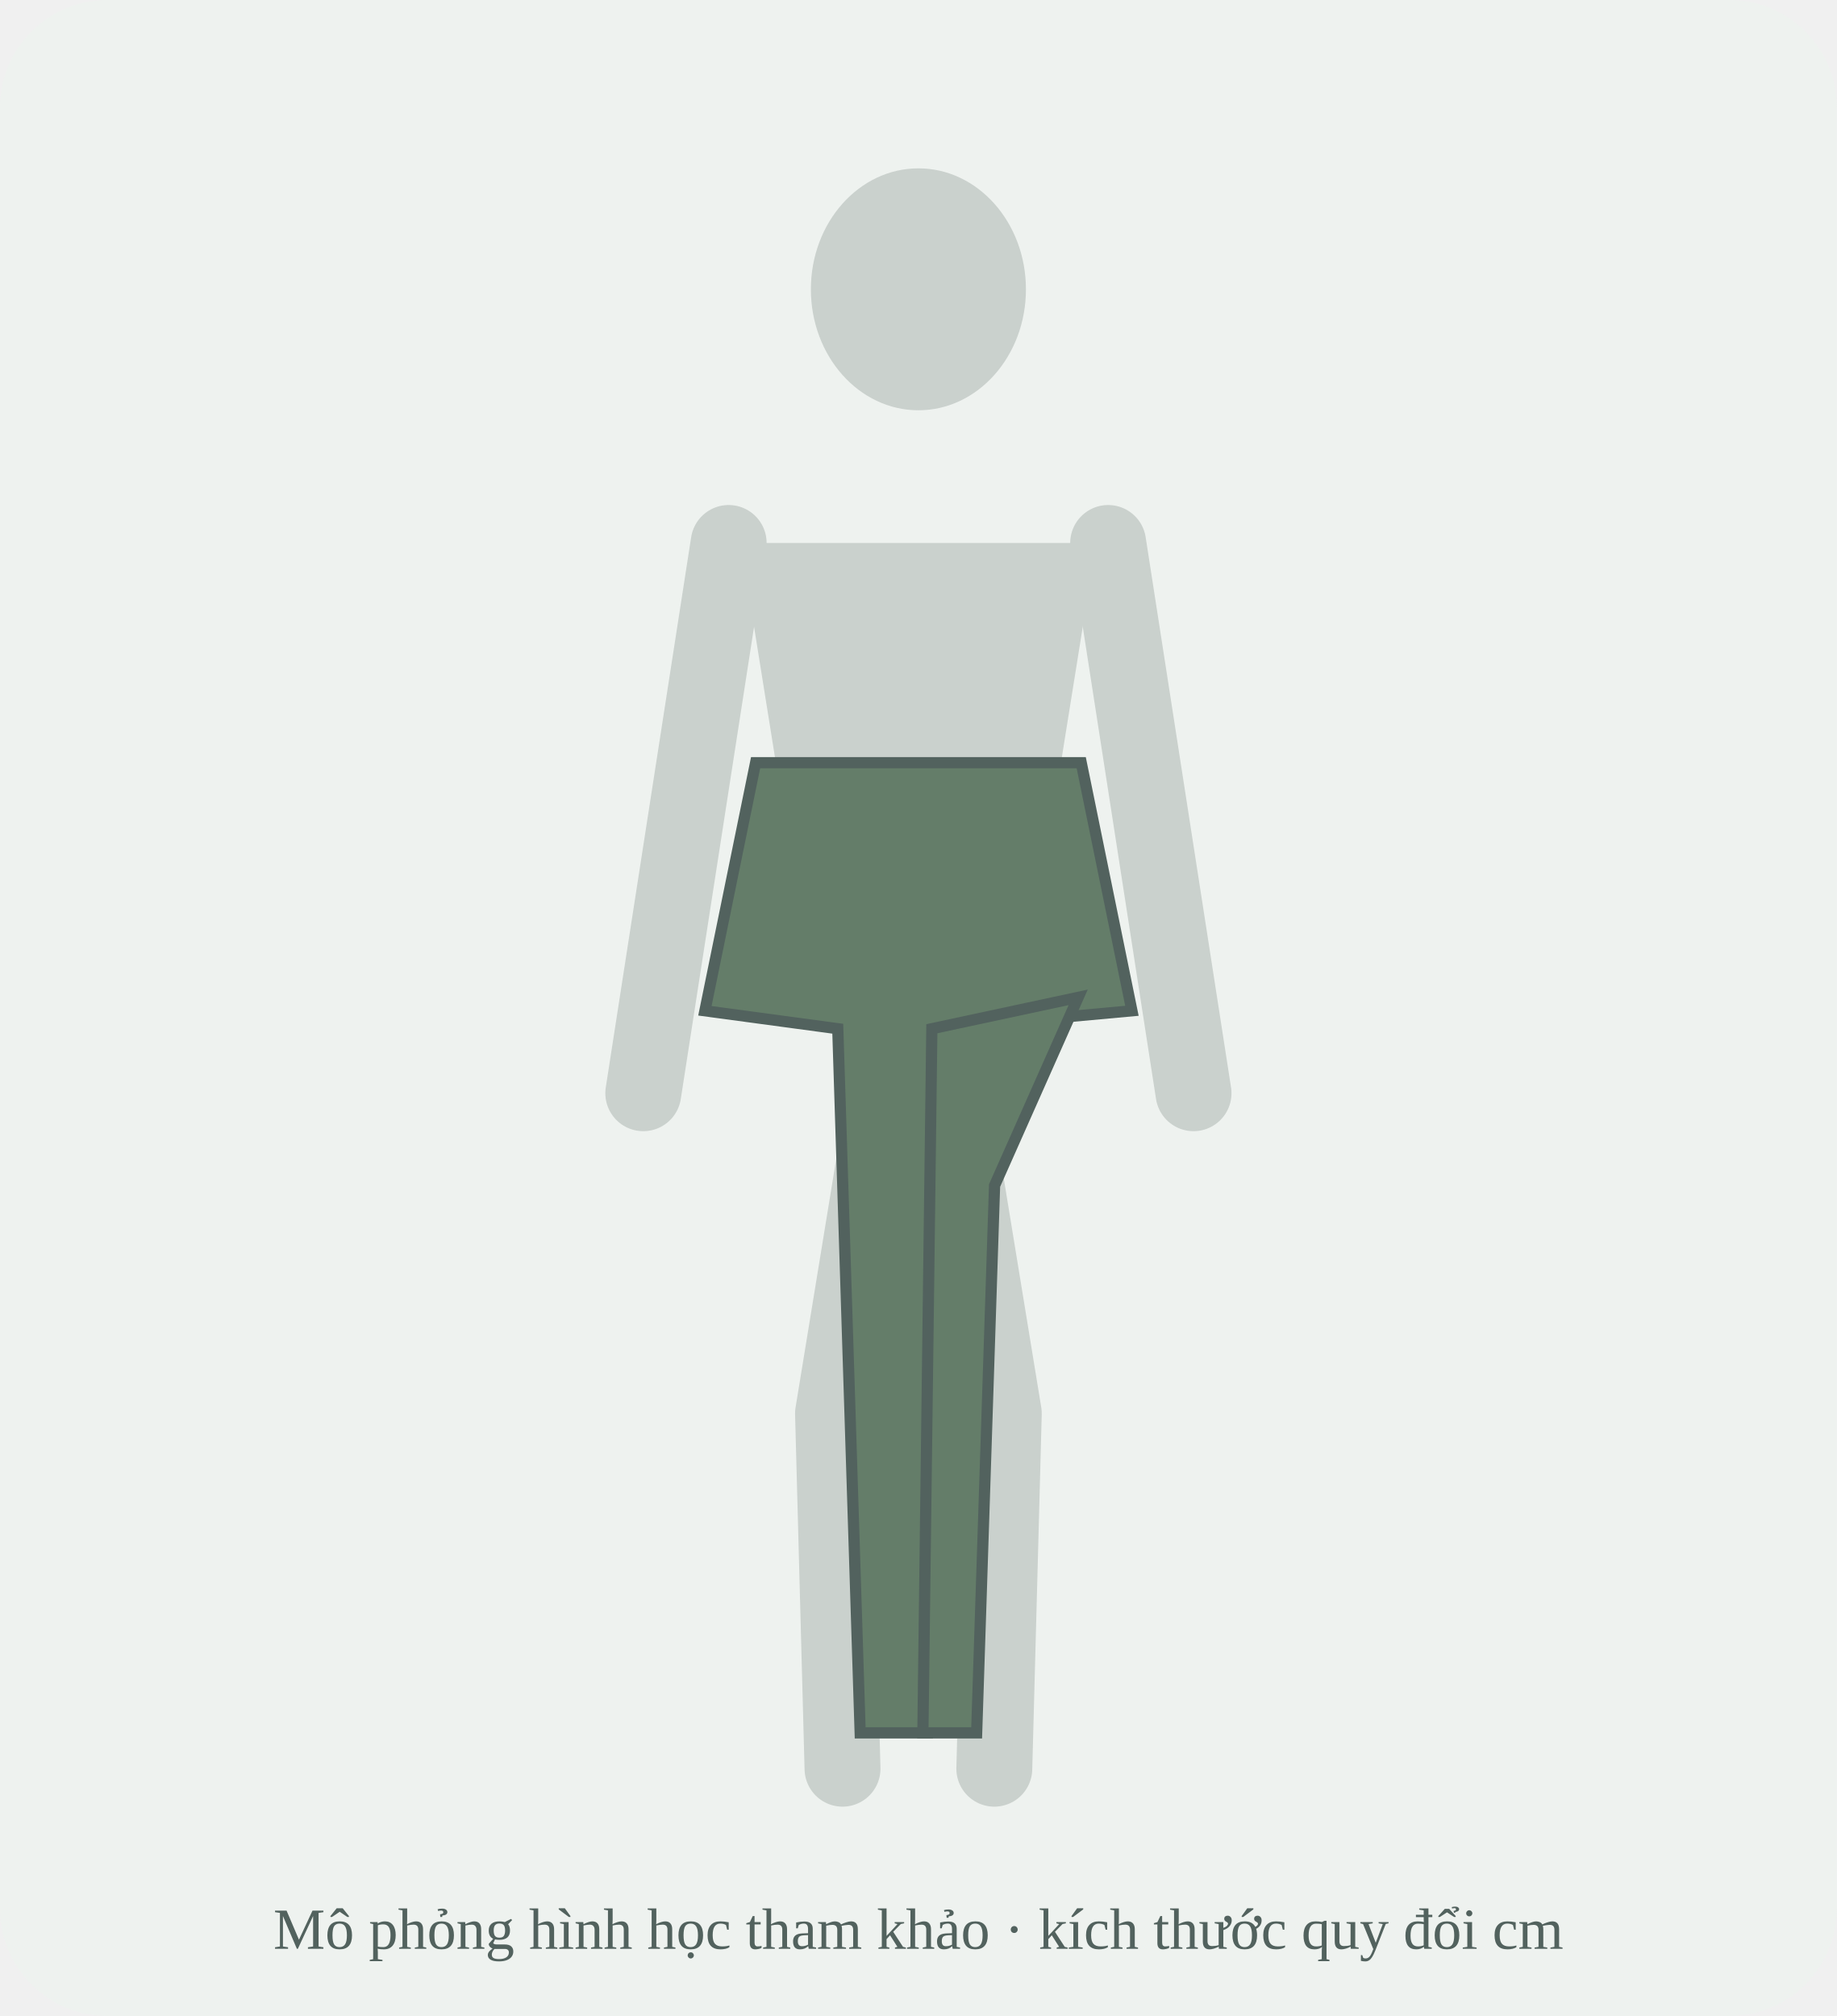
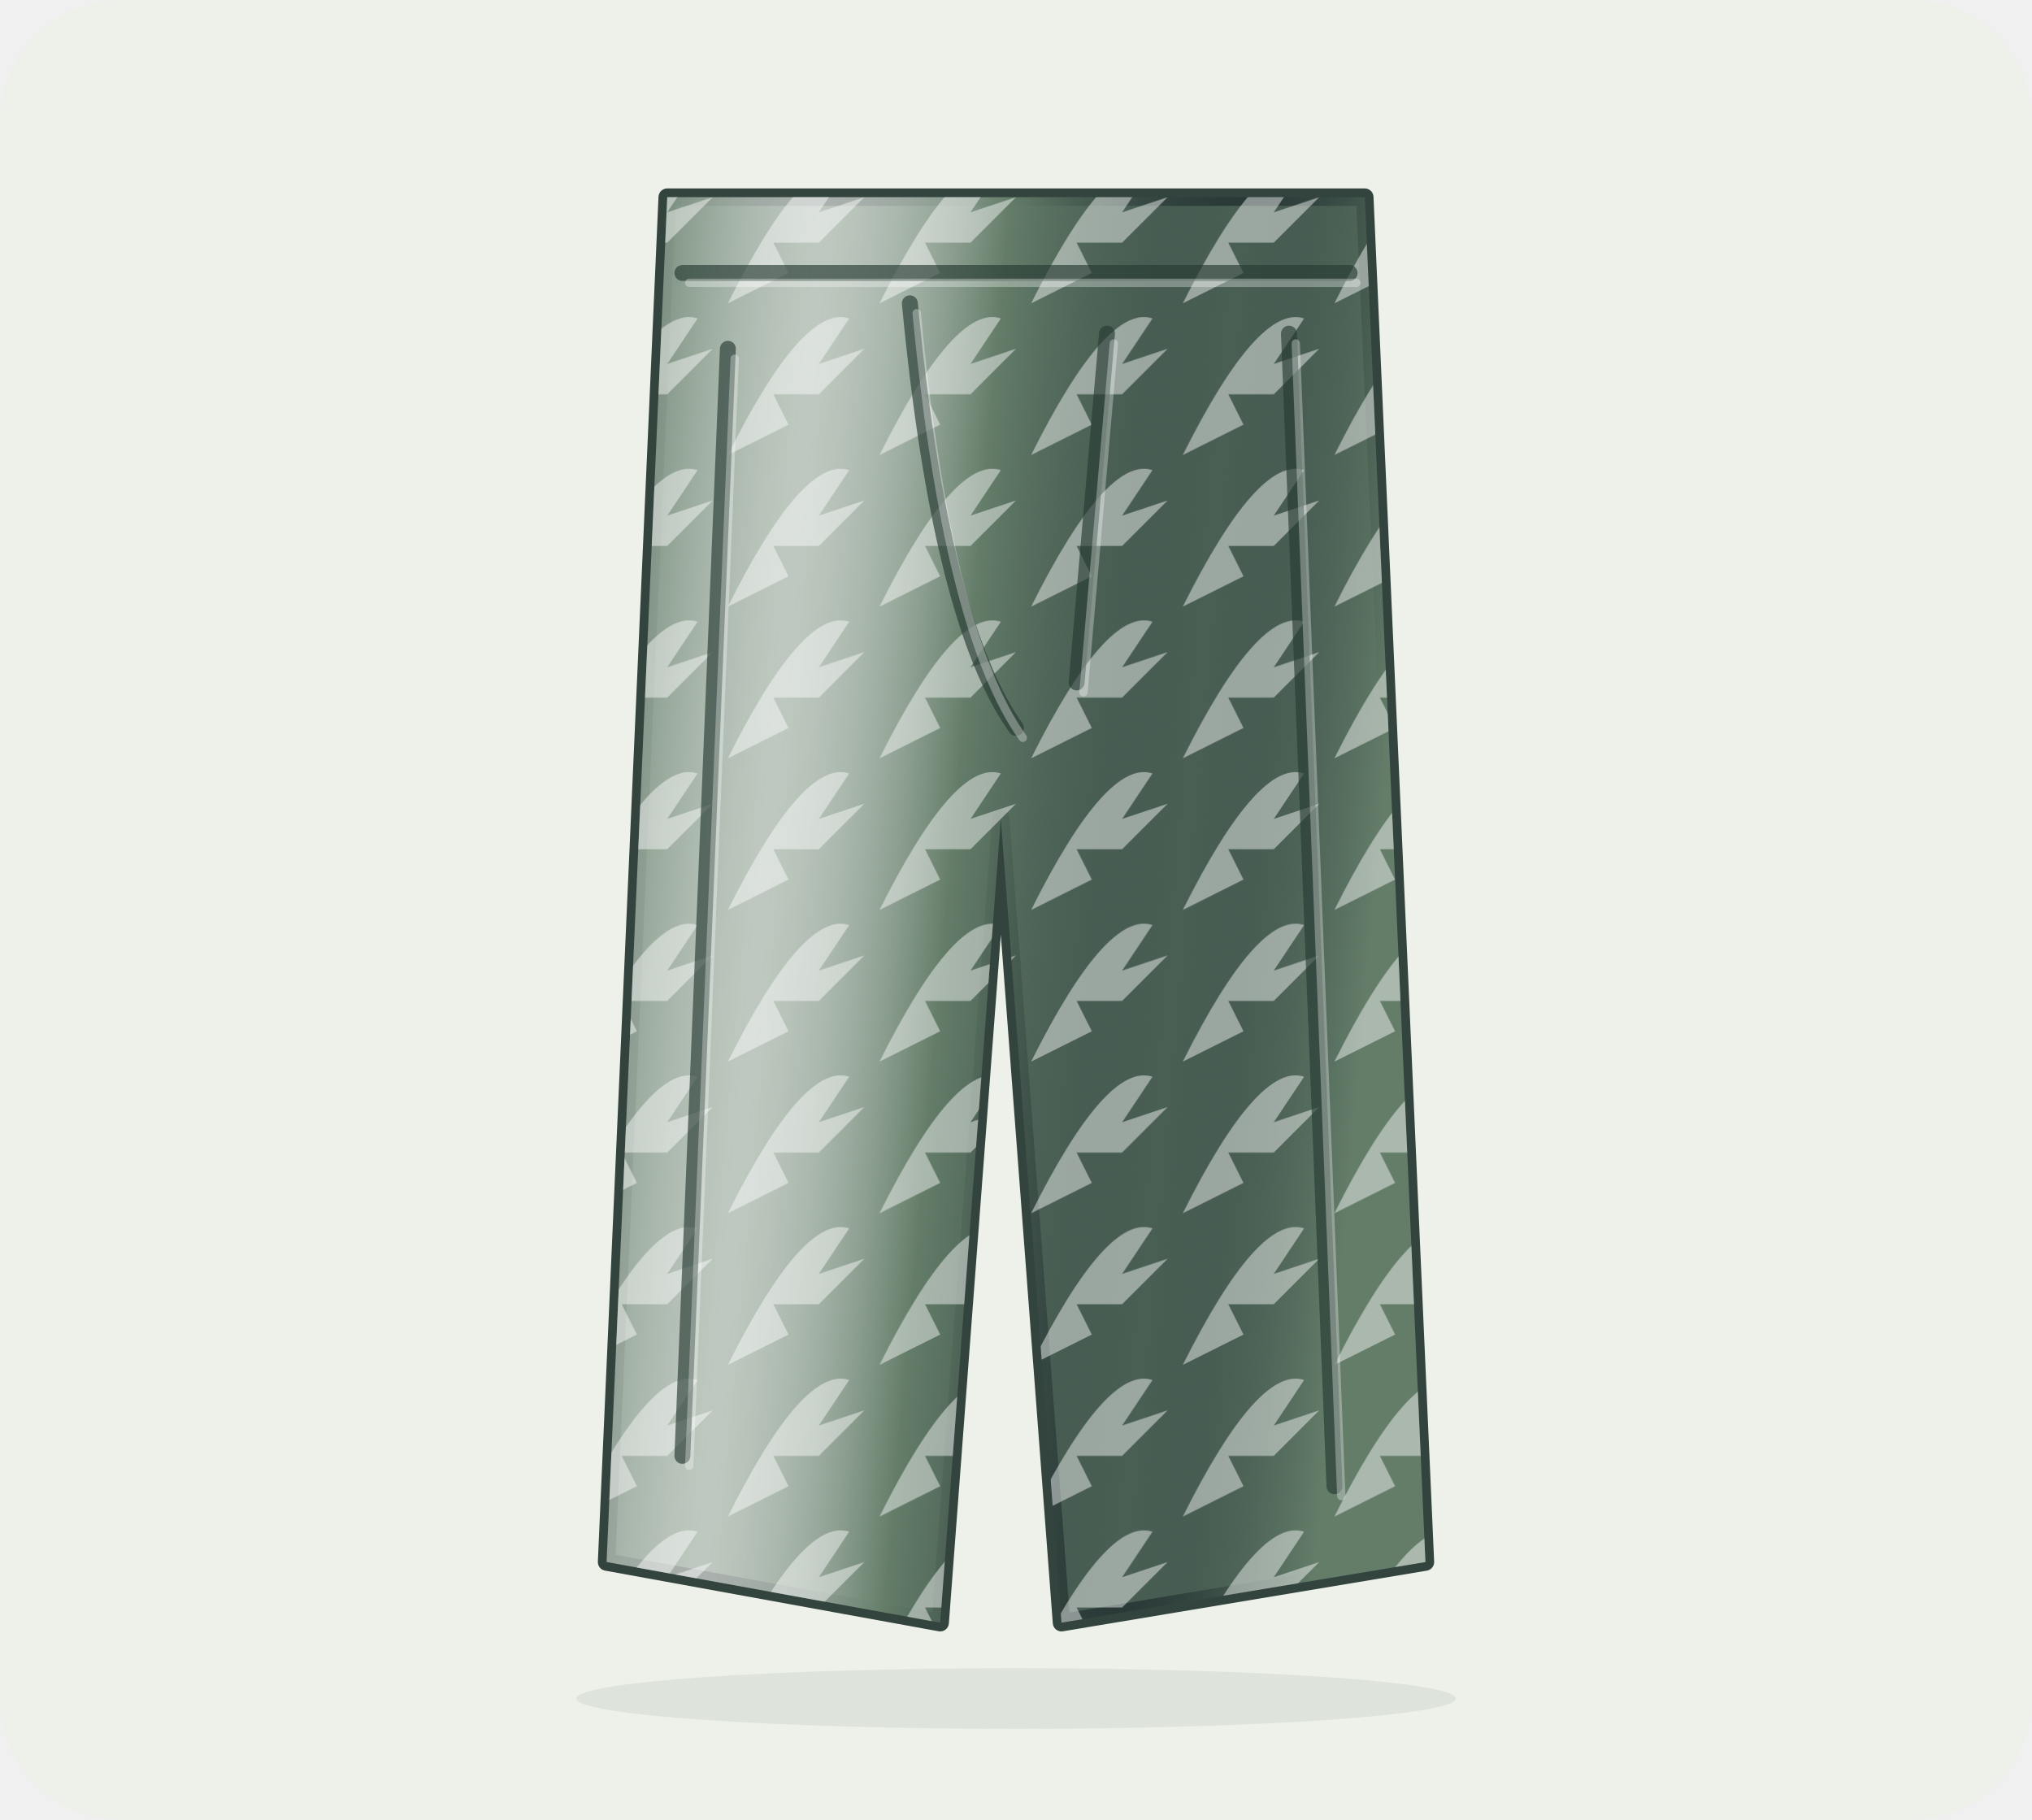
- <svg xmlns="http://www.w3.org/2000/svg" data-garment-id="tpl-bottoms-4" data-garment-category="bottoms" viewBox="0 0 410 450" role="img" aria-label="Ma-nơ-canh và trang phục minh họa theo số đo cm">
+ <svg xmlns="http://www.w3.org/2000/svg" viewBox="-17 0 134 120" data-garment-id="tpl-bottoms-4" data-garment-category="bottoms" role="img">
  <defs>
-     <pattern id="ws-stripe" width="12" height="12" patternUnits="userSpaceOnUse">
-       <path d="M0 0V12" stroke="#fff" stroke-opacity=".55" stroke-width="3" />
+     <linearGradient id="fabric-tpl-bottoms-4-light" x1="0" y1=".2" x2=".96" y2=".35">
+       <stop stop-color="#647d69" />
+       <stop offset=".24" stop-color="white" stop-opacity="0.58" />
+       <stop offset=".47" stop-color="#647d69" />
+       <stop offset=".76" stop-color="#18272c" stop-opacity=".34" />
+       <stop offset="1" stop-color="#647d69" />
+     </linearGradient>
+     <pattern id="fabric-tpl-bottoms-4-print" width="10" height="10" patternUnits="userSpaceOnUse">
+       <path d="M1 10Q6 0 9 1L7 4 10 3 7 6 4 6 5 8Z" fill="white" />
    </pattern>
-     <pattern id="ws-check" width="18" height="18" patternUnits="userSpaceOnUse">
-       <path d="M0 0H18M0 0V18" stroke="#fff" stroke-opacity=".45" stroke-width="2" />
-     </pattern>
-     <pattern id="ws-dot" width="14" height="14" patternUnits="userSpaceOnUse">
-       <circle cx="4" cy="4" r="2" fill="#fff" fill-opacity=".7" />
-     </pattern>
-     <pattern id="ws-wave" width="24" height="14" patternUnits="userSpaceOnUse">
-       <path d="M0 7Q6 0 12 7T24 7" fill="none" stroke="#fff" stroke-opacity=".6" stroke-width="2" />
-     </pattern>
+     <pattern id="fabric-tpl-bottoms-4-weave" width="3.2" height="3.2" viewBox="0 0 10 10" patternUnits="userSpaceOnUse" />
  </defs>
-   <rect width="410" height="450" rx="24" fill="#eef2ef" />
-   <g transform="">
-     <g fill="#b9c1bd" opacity=".68">
-       <ellipse cx="205" cy="64.579" rx="24" ry="27" />
-       <path d="M 189.16 121.2 L 162.647 121.2 L 166.882 130.958 L 173.659 173.243 L 164.341 206.855 L 197 229.624 L 191 394.8 L 180 394.8 L 197 229.624 L 245.659 206.855 L 236.341 173.243 L 243.118 130.958 L 247.353 121.2 L 220.84 121.2 Z" />
-       <path d="M 162.647 121.2 L 143.588 244.024 M 247.353 121.2 L 266.412 244.024 M 200 229.624 L 185.941 315.515 L 188.059 394.8 M 210 229.624 L 224.059 315.515 L 221.941 394.8" fill="none" stroke="#b9c1bd" stroke-width="16.941" stroke-linecap="round" stroke-linejoin="round" />
-     </g>
+   <rect x="-17" width="134" height="120" rx="8" fill="#edf1e9" />
+   <ellipse cx="50" cy="112" rx="29" ry="2" fill="#abb9ab" opacity=".23" />
+   <g transform="translate(50 60) scale(1 1) translate(-50 -60)" stroke-linejoin="round" stroke-linecap="round">
+     <path data-garment="tpl-bottoms-4" data-region="main" d="M27 13H73L77 103 53 107 49 54 45 107 23 103Z" fill-rule="evenodd" fill="#647d69" stroke="#33433d" stroke-width="1.15" />
+     <path d="M27 13H73L77 103 53 107 49 54 45 107 23 103Z" fill-rule="evenodd" fill="url(#fabric-tpl-bottoms-4-light)" opacity="1" />
+     <path d="M27 13H73L77 103 53 107 49 54 45 107 23 103Z" fill-rule="evenodd" fill="url(#fabric-tpl-bottoms-4-print)" opacity="0.45" />
+     <path d="M28 18H72M31 23 28 96M68 22 71 98M43 20Q45 41 50 48M56 22 54 45" fill="none" stroke="#263b32" opacity=".65" stroke-width="1.05" />
+     <path d="M28 18H72M31 23 28 96M68 22 71 98M43 20Q45 41 50 48M56 22 54 45" transform="translate(.45 .65)" fill="none" stroke="#fff" opacity=".32" stroke-width=".55" />
  </g>
-   <g transform="">
-     <g>
-       <path data-garment="tpl-bottoms-4" data-region="main" d="M 168.659 170.243 L 241.341 170.243 L 252.659 225.624 L 209 229.624 L 207 386.8 L 192 386.8 L 187 229.624 L 157.341 225.624 Z" fill="#647d69" stroke="#52625e" stroke-width="2.5" vector-effect="non-scaling-stroke" />
-       <path data-garment="tpl-bottoms-4" data-region="main" d="M 208 229.624 L 240.659 222.624 L 222 264.624 L 218 386.8 L 206 386.8 Z" fill="#647d69" stroke="#52625e" stroke-width="2.5" vector-effect="non-scaling-stroke" />
-     </g>
-   </g>
-   <text x="205" y="435" text-anchor="middle" fill="#52625e" font-size="13">Mô phỏng hình học tham khảo · kích thước quy đổi cm</text>
</svg>
